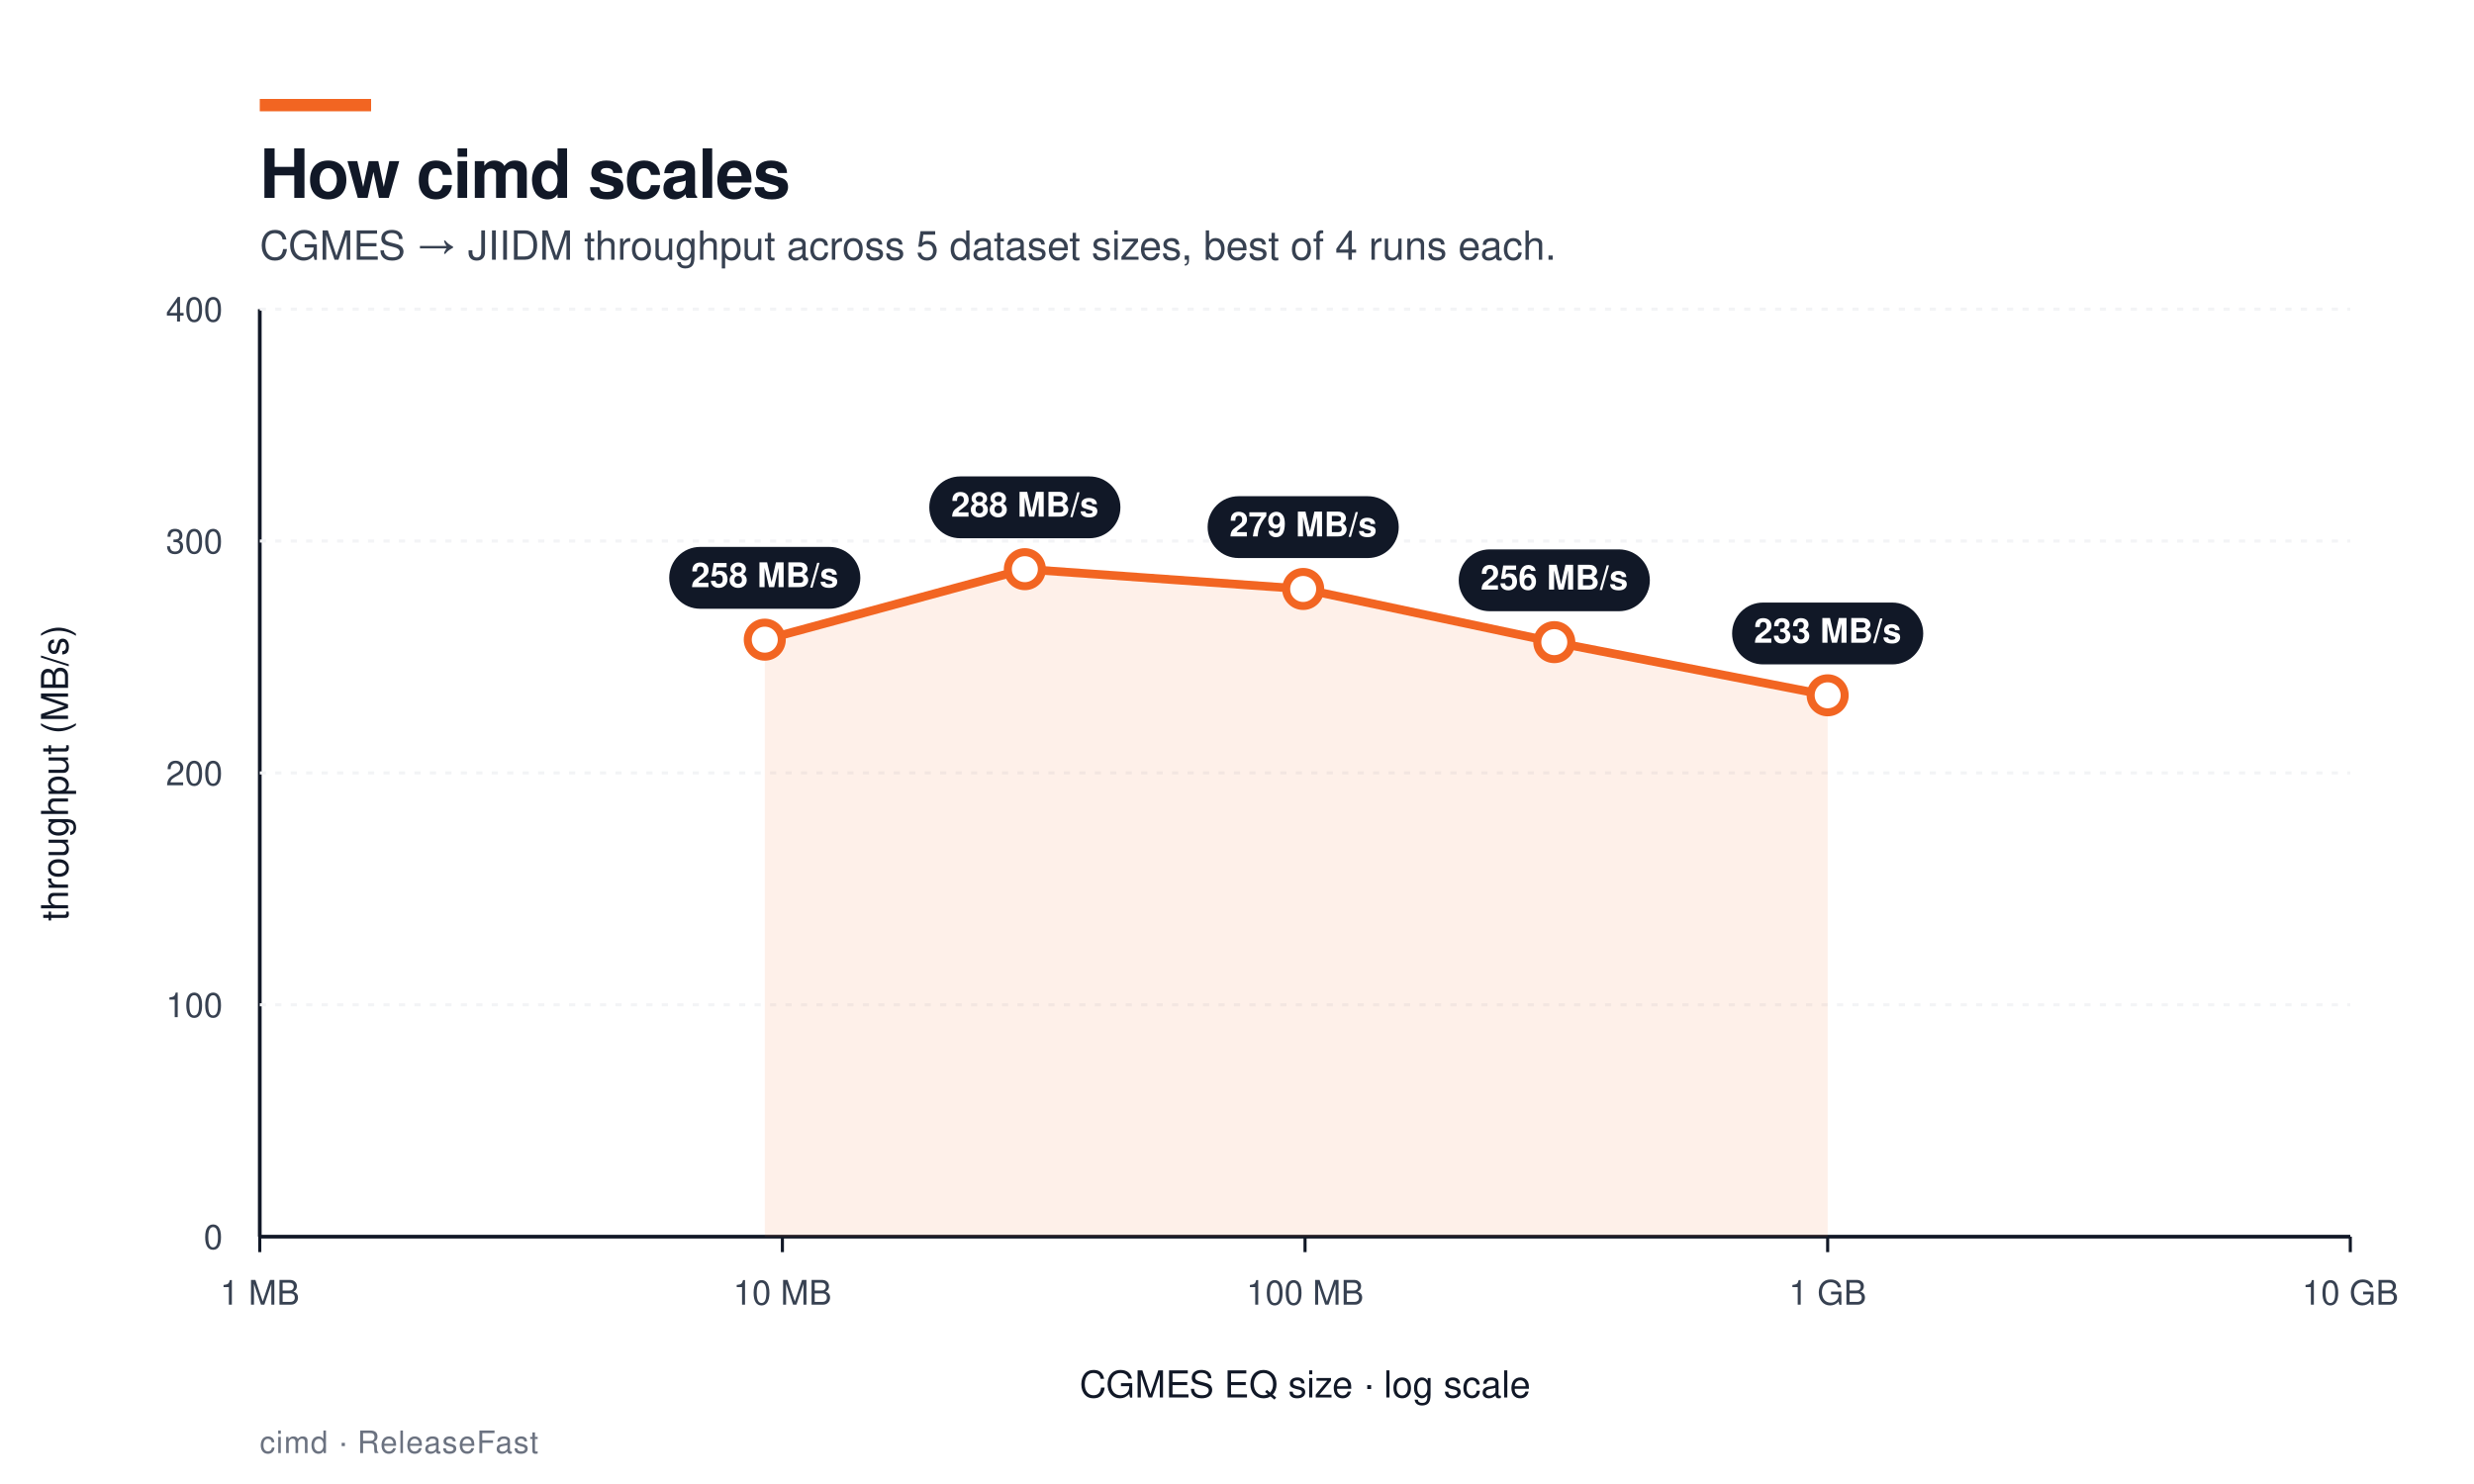
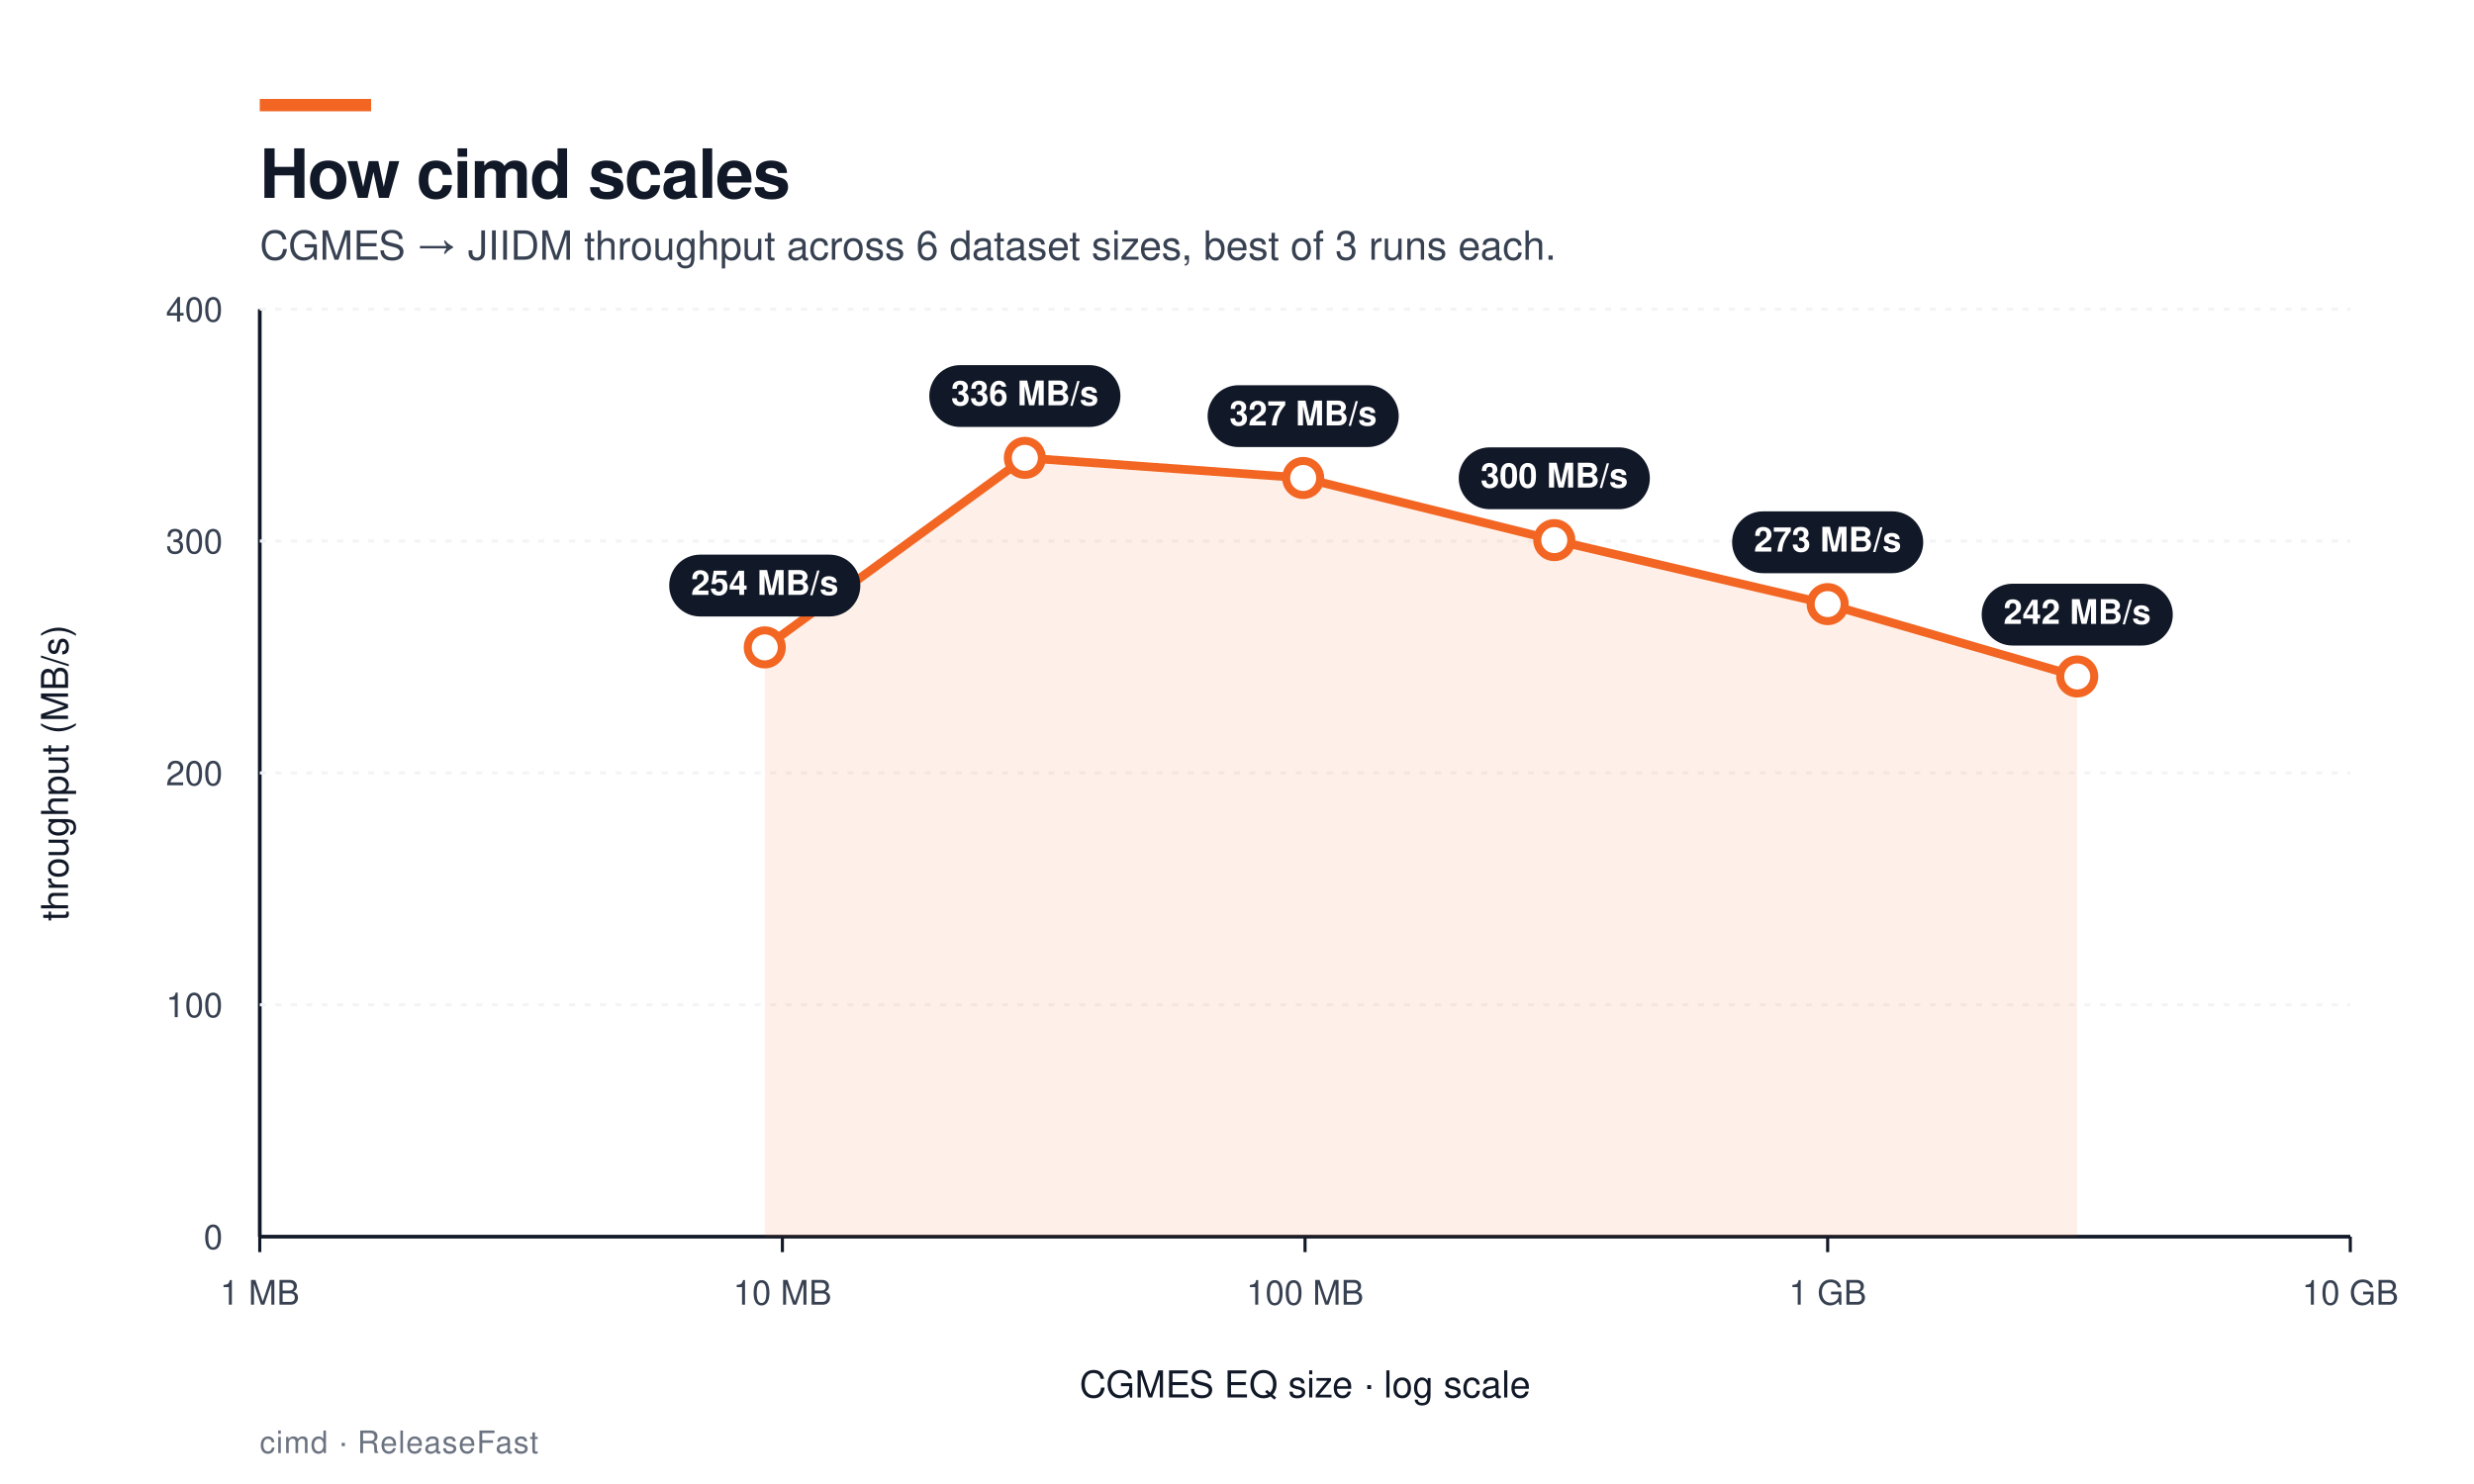
<svg xmlns="http://www.w3.org/2000/svg" viewBox="0 0 800 480" font-family="-apple-system, BlinkMacSystemFont, 'Segoe UI', Helvetica, Arial, sans-serif">
  <rect width="800" height="480" fill="#FFFFFF" />
  <rect x="84" y="32" width="36" height="4" fill="#F26522" />
  <text x="84" y="64" font-size="22" font-weight="700" fill="#111827" letter-spacing="-0.4">How cimd scales</text>
-   <text x="84" y="84" font-size="13" fill="#374151">CGMES → JIIDM throughput across 5 dataset sizes, best of 4 runs each.</text>
+   <text x="84" y="84" font-size="13" fill="#374151">CGMES → JIIDM throughput across 6 dataset sizes, best of 3 runs each.</text>
  <line x1="84" y1="100" x2="84" y2="400" stroke="#111827" stroke-width="1.2" />
  <line x1="84" y1="400" x2="760" y2="400" stroke="#111827" stroke-width="1.2" />
  <text x="72" y="404.0" text-anchor="end" font-size="11" fill="#374151">0</text>
  <line x1="84" y1="325.0" x2="760" y2="325.0" stroke="#F3F4F6" stroke-width="1" stroke-dasharray="2 3" />
  <text x="72" y="329.0" text-anchor="end" font-size="11" fill="#374151">100</text>
  <line x1="84" y1="250.0" x2="760" y2="250.0" stroke="#F3F4F6" stroke-width="1" stroke-dasharray="2 3" />
  <text x="72" y="254.0" text-anchor="end" font-size="11" fill="#374151">200</text>
  <line x1="84" y1="175.0" x2="760" y2="175.0" stroke="#F3F4F6" stroke-width="1" stroke-dasharray="2 3" />
  <text x="72" y="179.0" text-anchor="end" font-size="11" fill="#374151">300</text>
  <line x1="84" y1="100.0" x2="760" y2="100.0" stroke="#F3F4F6" stroke-width="1" stroke-dasharray="2 3" />
  <text x="72" y="104.0" text-anchor="end" font-size="11" fill="#374151">400</text>
  <line x1="84.0" y1="400" x2="84.0" y2="405" stroke="#111827" stroke-width="1" />
  <text x="84.0" y="422" text-anchor="middle" font-size="11" fill="#374151">1 MB</text>
  <line x1="253.0" y1="400" x2="253.0" y2="405" stroke="#111827" stroke-width="1" />
  <text x="253.0" y="422" text-anchor="middle" font-size="11" fill="#374151">10 MB</text>
  <line x1="422.0" y1="400" x2="422.0" y2="405" stroke="#111827" stroke-width="1" />
  <text x="422.0" y="422" text-anchor="middle" font-size="11" fill="#374151">100 MB</text>
  <line x1="591.0" y1="400" x2="591.0" y2="405" stroke="#111827" stroke-width="1" />
  <text x="591.0" y="422" text-anchor="middle" font-size="11" fill="#374151">1 GB</text>
  <line x1="760.0" y1="400" x2="760.0" y2="405" stroke="#111827" stroke-width="1" />
  <text x="760.0" y="422" text-anchor="middle" font-size="11" fill="#374151">10 GB</text>
  <text x="422" y="452" text-anchor="middle" font-size="12" fill="#111827" font-weight="500">CGMES EQ size · log scale</text>
  <text x="22" y="250" text-anchor="middle" font-size="12" fill="#111827" font-weight="500" transform="rotate(-90 22 250)">throughput (MB/s)</text>
-   <polygon points="247.3,206.9 331.4,184.1 421.4,190.5 502.6,207.7 591.0,224.9 591.0,400.0 247.3,400.0" fill="#F26522" fill-opacity="0.10" stroke="none" />
-   <polyline points="247.3,206.9 331.4,184.1 421.4,190.5 502.6,207.7 591.0,224.9" fill="none" stroke="#F26522" stroke-width="2.8" stroke-linejoin="round" stroke-linecap="round" />
-   <rect x="216.4" y="176.9" width="61.8" height="20" rx="10" fill="#111827" />
-   <text x="247.3" y="189.9" text-anchor="middle" font-size="11" font-weight="600" fill="#FFFFFF">258 MB/s</text>
-   <circle cx="247.3" cy="206.9" r="5.5" fill="#FFFFFF" stroke="#F26522" stroke-width="2.6" />
-   <rect x="300.5" y="154.1" width="61.8" height="20" rx="10" fill="#111827" />
-   <text x="331.4" y="167.1" text-anchor="middle" font-size="11" font-weight="600" fill="#FFFFFF">288 MB/s</text>
-   <circle cx="331.4" cy="184.1" r="5.5" fill="#FFFFFF" stroke="#F26522" stroke-width="2.6" />
-   <rect x="390.5" y="160.5" width="61.8" height="20" rx="10" fill="#111827" />
-   <text x="421.4" y="173.5" text-anchor="middle" font-size="11" font-weight="600" fill="#FFFFFF">279 MB/s</text>
-   <circle cx="421.4" cy="190.5" r="5.5" fill="#FFFFFF" stroke="#F26522" stroke-width="2.6" />
-   <rect x="471.7" y="177.7" width="61.8" height="20" rx="10" fill="#111827" />
-   <text x="502.6" y="190.7" text-anchor="middle" font-size="11" font-weight="600" fill="#FFFFFF">256 MB/s</text>
-   <circle cx="502.6" cy="207.7" r="5.5" fill="#FFFFFF" stroke="#F26522" stroke-width="2.6" />
-   <rect x="560.1" y="194.9" width="61.8" height="20" rx="10" fill="#111827" />
-   <text x="591.0" y="207.9" text-anchor="middle" font-size="11" font-weight="600" fill="#FFFFFF">233 MB/s</text>
-   <circle cx="591.0" cy="224.9" r="5.5" fill="#FFFFFF" stroke="#F26522" stroke-width="2.6" />
+   <polygon points="247.3,209.4 331.4,148.1 421.4,154.6 502.6,174.7 591.0,195.4 671.7,218.8 671.7,400.0 247.3,400.0" fill="#F26522" fill-opacity="0.10" stroke="none" />
+   <polyline points="247.3,209.4 331.4,148.1 421.4,154.6 502.6,174.7 591.0,195.4 671.7,218.8" fill="none" stroke="#F26522" stroke-width="2.8" stroke-linejoin="round" stroke-linecap="round" />
+   <rect x="216.4" y="179.4" width="61.8" height="20" rx="10" fill="#111827" />
+   <text x="247.3" y="192.4" text-anchor="middle" font-size="11" font-weight="600" fill="#FFFFFF">254 MB/s</text>
+   <circle cx="247.3" cy="209.4" r="5.5" fill="#FFFFFF" stroke="#F26522" stroke-width="2.6" />
+   <rect x="300.5" y="118.1" width="61.8" height="20" rx="10" fill="#111827" />
+   <text x="331.4" y="131.1" text-anchor="middle" font-size="11" font-weight="600" fill="#FFFFFF">336 MB/s</text>
+   <circle cx="331.4" cy="148.1" r="5.5" fill="#FFFFFF" stroke="#F26522" stroke-width="2.6" />
+   <rect x="390.5" y="124.6" width="61.8" height="20" rx="10" fill="#111827" />
+   <text x="421.4" y="137.6" text-anchor="middle" font-size="11" font-weight="600" fill="#FFFFFF">327 MB/s</text>
+   <circle cx="421.4" cy="154.6" r="5.5" fill="#FFFFFF" stroke="#F26522" stroke-width="2.6" />
+   <rect x="471.7" y="144.7" width="61.8" height="20" rx="10" fill="#111827" />
+   <text x="502.6" y="157.7" text-anchor="middle" font-size="11" font-weight="600" fill="#FFFFFF">300 MB/s</text>
+   <circle cx="502.6" cy="174.7" r="5.5" fill="#FFFFFF" stroke="#F26522" stroke-width="2.6" />
+   <rect x="560.1" y="165.4" width="61.8" height="20" rx="10" fill="#111827" />
+   <text x="591.0" y="178.4" text-anchor="middle" font-size="11" font-weight="600" fill="#FFFFFF">273 MB/s</text>
+   <circle cx="591.0" cy="195.4" r="5.5" fill="#FFFFFF" stroke="#F26522" stroke-width="2.6" />
+   <rect x="640.8" y="188.8" width="61.8" height="20" rx="10" fill="#111827" />
+   <text x="671.7" y="201.8" text-anchor="middle" font-size="11" font-weight="600" fill="#FFFFFF">242 MB/s</text>
+   <circle cx="671.7" cy="218.8" r="5.5" fill="#FFFFFF" stroke="#F26522" stroke-width="2.6" />
  <text x="84" y="470" font-size="10" fill="#6B7280" letter-spacing="0.3">cimd · ReleaseFast</text>
</svg>
